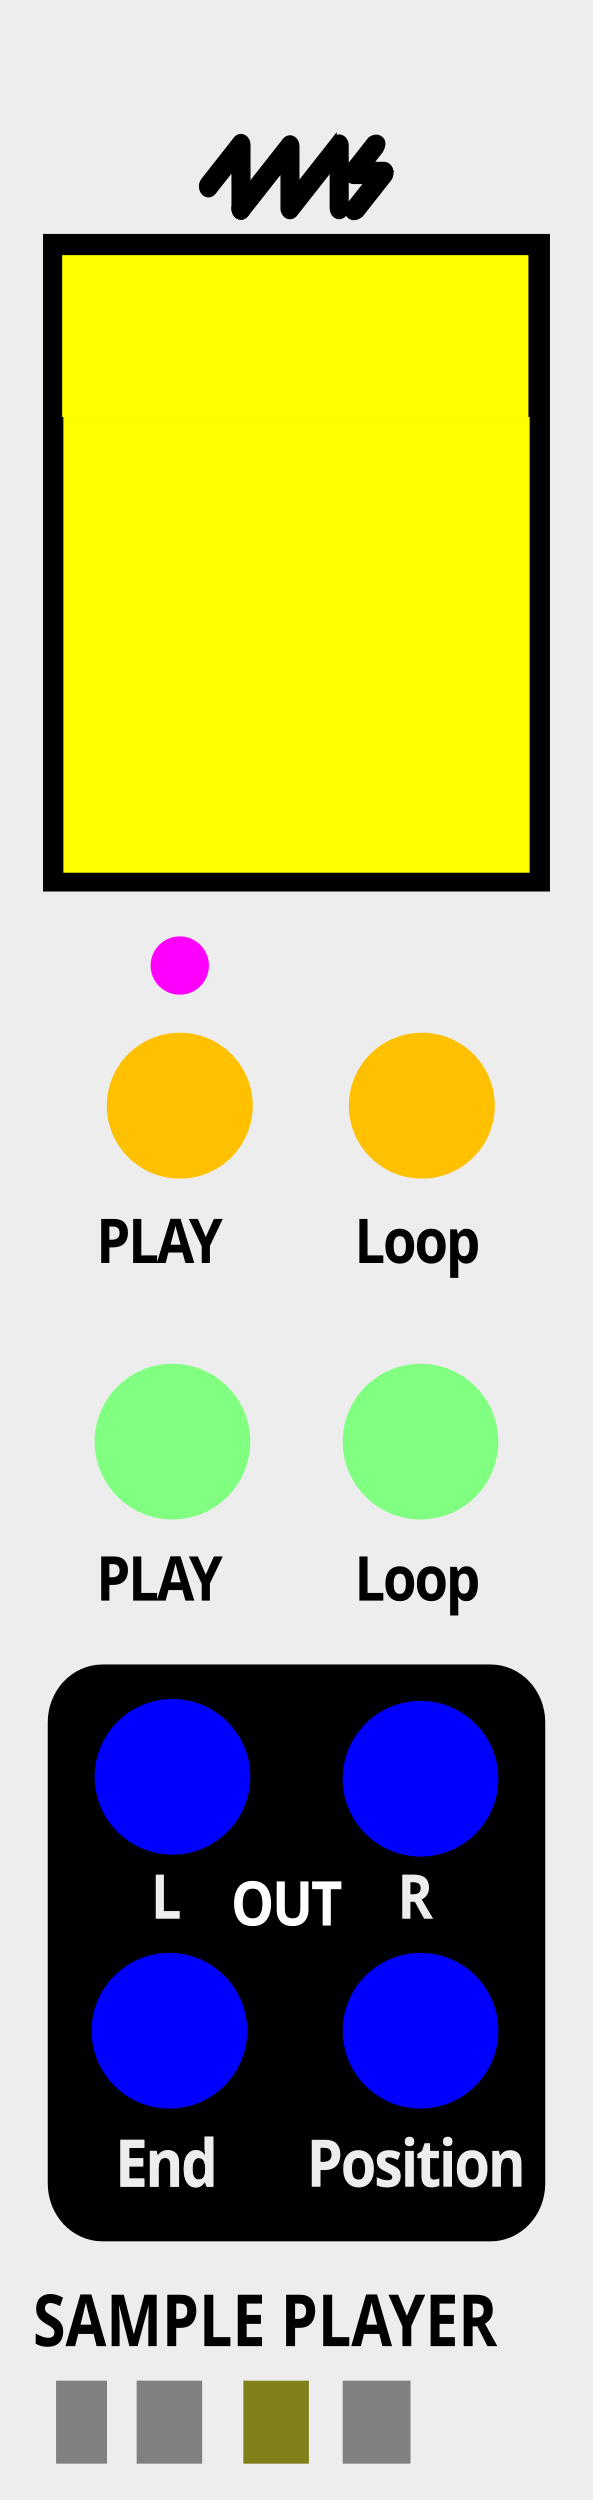
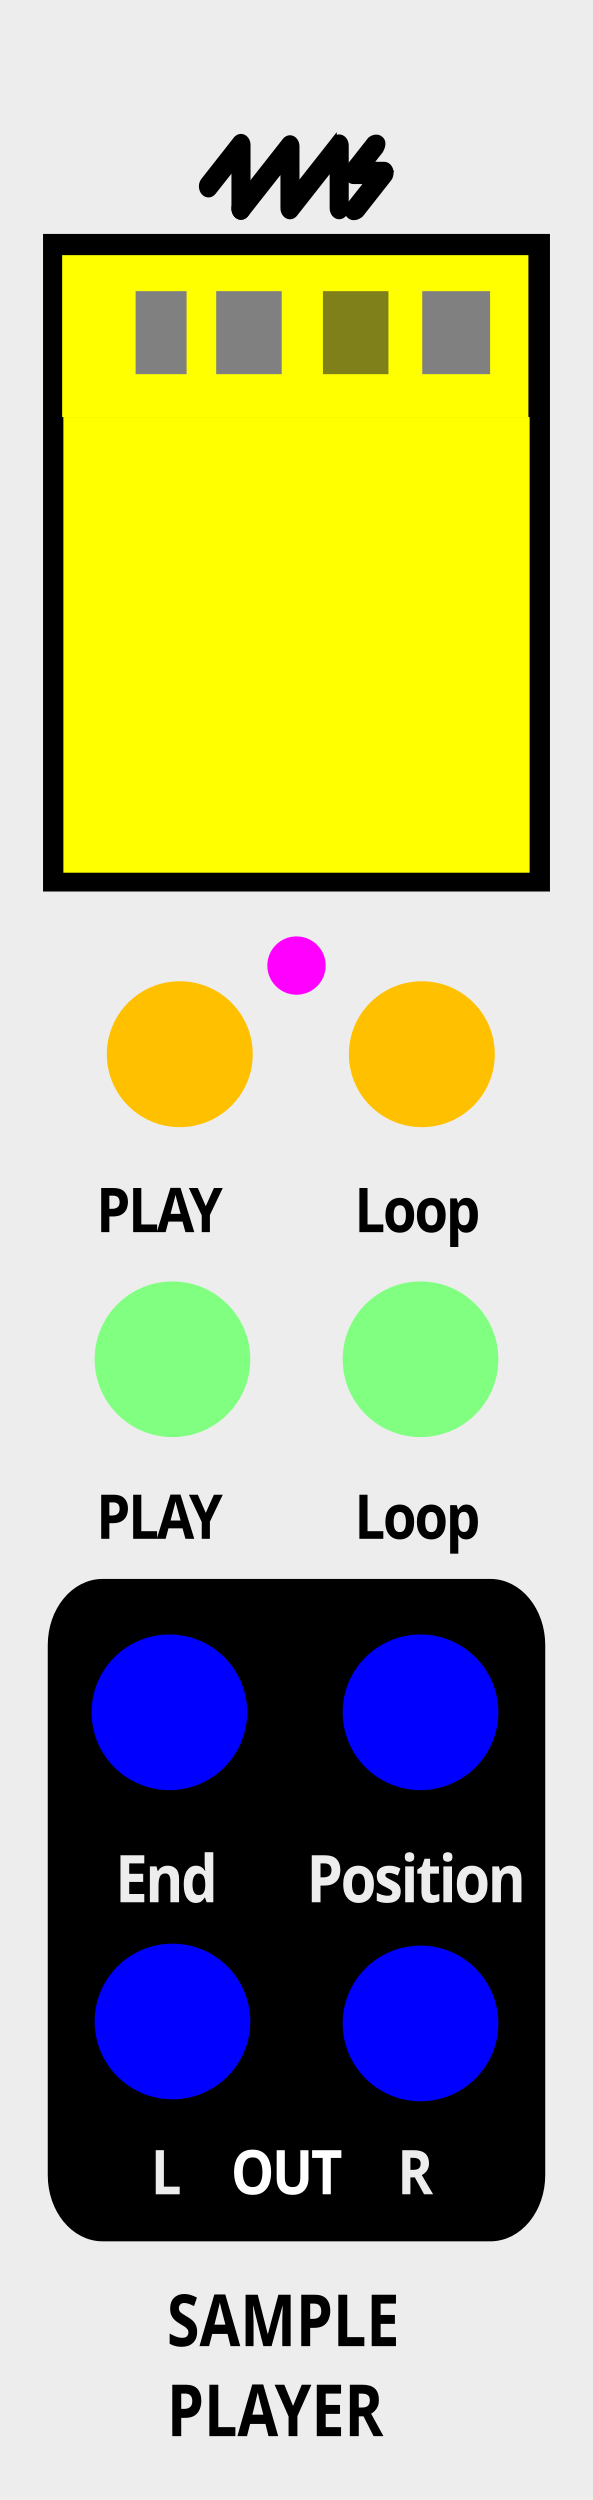
<svg xmlns="http://www.w3.org/2000/svg" width="30.48mm" height="128.5mm" viewBox="0 0 86.405 364.25" version="1.1" id="svg192" xml:space="preserve">
  <defs id="defs192" />
  <g id="faceplate">
    <g id="g1" transform="matrix(0.4283274,0,0,1,0.0743197,0)">
      <rect x="0" y="0" width="201.618" height="363.99" style="fill:#ededed;stroke-width:0px" id="rect1" />
    </g>
-     <rect x="7.433" y="242.995" width="71.538" height="83.102" rx="7.497" ry="7.952" style="stroke:#000000;stroke-width:0.949" id="rect2" />
-     <text transform="scale(0.9380831,1.066004)" style="font-weight:700;font-size:8.443px;font-family:GillSans-Bold, 'Gill Sans';letter-spacing:-0.04em;fill:#ffffff;stroke-width:0.938" id="text15" x="35.875" y="263.188">
-       <tspan x="35.875" y="263.188" id="tspan15" style="stroke-width:0.938">OUT</tspan>
+     <rect x="7.467" y="230.562" width="71.47" height="95.501" rx="7.49" ry="9.138" style="stroke:#000000;stroke-width:1.017" id="rect2" />
+     <text transform="scale(0.9380831,1.066004)" style="font-weight:700;font-size:8.443px;font-family:GillSans-Bold, 'Gill Sans';letter-spacing:-0.04em;fill:#ffffff;stroke-width:0.938" id="text15" x="35.875" y="299.92">
+       <tspan x="35.875" y="299.92" id="tspan15" style="stroke-width:0.938">OUT</tspan>
    </text>
-     <text style="font-weight:700;font-size:8.443px;font-family:GillSans-Bold, 'Gill Sans';letter-spacing:-0.04em;fill:#ededed;fill-opacity:1;stroke-width:0.938" id="text16" x="61.716" y="262.253" transform="scale(0.9380831,1.066004)">
-       <tspan x="61.716" y="262.253" id="tspan16" style="fill:#ededed;fill-opacity:1;stroke-width:0.938">R</tspan>
+     <text style="font-weight:700;font-size:8.443px;font-family:GillSans-Bold, 'Gill Sans';letter-spacing:-0.04em;fill:#ededed;fill-opacity:1;stroke-width:0.938" id="text16" x="61.716" y="299.92" transform="scale(0.9380831,1.066004)">
+       <tspan x="61.716" y="299.92" id="tspan16" style="fill:#ededed;fill-opacity:1;stroke-width:0.938">R</tspan>
    </text>
-     <text style="font-weight:700;font-size:8.443px;font-family:GillSans-Bold, 'Gill Sans';letter-spacing:-0.04em;fill:#ededed;fill-opacity:1;stroke-width:0.938" id="text17" x="23.426" y="262.253" transform="scale(0.9380831,1.066004)">
-       <tspan x="23.426" y="262.253" id="tspan17" style="fill:#ededed;fill-opacity:1;stroke-width:0.938">L</tspan>
+     <text style="font-weight:700;font-size:8.443px;font-family:GillSans-Bold, 'Gill Sans';letter-spacing:-0.04em;fill:#ededed;fill-opacity:1;stroke-width:0.938" id="text17" x="23.426" y="299.92" transform="scale(0.9380831,1.066004)">
+       <tspan x="23.426" y="299.92" id="tspan17" style="fill:#ededed;fill-opacity:1;stroke-width:0.938">L</tspan>
    </text>
-     <text transform="scale(0.9380831,1.066004)" style="font-weight:700;font-size:8.443px;font-family:GillSans-Bold, 'Gill Sans';letter-spacing:-0.04em;stroke-width:0.938" id="text30-1" x="55.055" y="172.629">
-       <tspan x="55.055" y="172.629" id="tspan30-7" style="stroke-width:0.938">Loop</tspan>
+     <text transform="scale(0.9380831,1.066004)" style="font-weight:700;font-size:8.443px;font-family:GillSans-Bold, 'Gill Sans';letter-spacing:-0.04em;stroke-width:0.938" id="text30-1" x="55.055" y="168.407">
+       <tspan x="55.055" y="168.407" id="tspan30-7" style="stroke-width:0.938">Loop</tspan>
    </text>
-     <text transform="scale(0.9380831,1.066004)" style="font-weight:700;font-size:8.443px;font-family:GillSans-Bold, 'Gill Sans';letter-spacing:-0.04em;stroke-width:0.938" id="text30-1-8" x="55.055" y="218.77">
-       <tspan x="55.055" y="218.77" id="tspan30-7-1" style="stroke-width:0.938">Loop</tspan>
+     <text transform="scale(0.9380831,1.066004)" style="font-weight:700;font-size:8.443px;font-family:GillSans-Bold, 'Gill Sans';letter-spacing:-0.04em;stroke-width:0.938" id="text30-1-8" x="55.055" y="210.327">
+       <tspan x="55.055" y="210.327" id="tspan30-7-1" style="stroke-width:0.938">Loop</tspan>
    </text>
-     <text style="font-style:normal;font-variant:normal;font-weight:bold;font-stretch:normal;font-size:9.001px;font-family:GillSans-Bold, 'Gill Sans';-inkscape-font-specification:'GillSans-Bold, Gill Sans, Bold';font-variant-ligatures:normal;font-variant-caps:normal;font-variant-numeric:normal;font-variant-east-asian:normal;letter-spacing:-0.04em;stroke-width:0.938" id="text31" x="17.897" y="298.893" transform="scale(0.9380831,1.066004)">
-       <tspan x="17.897" y="298.893" id="tspan31" style="font-style:normal;font-variant:normal;font-weight:bold;font-stretch:normal;font-size:9.001px;font-family:GillSans-Bold, 'Gill Sans';-inkscape-font-specification:'GillSans-Bold, Gill Sans, Bold';font-variant-ligatures:normal;font-variant-caps:normal;font-variant-numeric:normal;font-variant-east-asian:normal;fill:#ededed;fill-opacity:1;stroke-width:0.938">End</tspan>
+     <text style="font-style:normal;font-variant:normal;font-weight:bold;font-stretch:normal;font-size:9.001px;font-family:GillSans-Bold, 'Gill Sans';-inkscape-font-specification:'GillSans-Bold, Gill Sans, Bold';font-variant-ligatures:normal;font-variant-caps:normal;font-variant-numeric:normal;font-variant-east-asian:normal;letter-spacing:-0.04em;stroke-width:0.938" id="text31" x="17.897" y="260.006" transform="scale(0.9380831,1.066004)">
+       <tspan x="17.897" y="260.006" id="tspan31" style="font-style:normal;font-variant:normal;font-weight:bold;font-stretch:normal;font-size:9.001px;font-family:GillSans-Bold, 'Gill Sans';-inkscape-font-specification:'GillSans-Bold, Gill Sans, Bold';font-variant-ligatures:normal;font-variant-caps:normal;font-variant-numeric:normal;font-variant-east-asian:normal;fill:#ededed;fill-opacity:1;stroke-width:0.938">End</tspan>
    </text>
-     <text transform="scale(0.9380831,1.066004)" style="font-weight:700;font-size:8.443px;font-family:GillSans-Bold, 'Gill Sans';letter-spacing:-0.04em;stroke-width:0.938" id="text33" x="14.952" y="172.629">
-       <tspan x="14.952" y="172.629" id="tspan33" style="stroke-width:0.938">PLAY</tspan>
+     <text transform="scale(0.9380831,1.066004)" style="font-weight:700;font-size:8.443px;font-family:GillSans-Bold, 'Gill Sans';letter-spacing:-0.04em;stroke-width:0.938" id="text33" x="14.952" y="168.407">
+       <tspan x="14.952" y="168.407" id="tspan33" style="stroke-width:0.938">PLAY</tspan>
    </text>
-     <text transform="scale(0.9380831,1.066004)" style="font-weight:700;font-size:8.443px;font-family:GillSans-Bold, 'Gill Sans';letter-spacing:-0.04em;stroke-width:0.938" id="text33-8" x="14.952" y="218.77">
-       <tspan x="14.952" y="218.77" id="tspan33-6" style="stroke-width:0.938">PLAY</tspan>
+     <text style="font-style:normal;font-variant:normal;font-weight:bold;font-stretch:normal;font-size:9.001px;font-family:GillSans-Bold, 'Gill Sans';-inkscape-font-specification:'GillSans-Bold, Gill Sans, Bold';font-variant-ligatures:normal;font-variant-caps:normal;font-variant-numeric:normal;font-variant-east-asian:normal;letter-spacing:-0.04em;stroke-width:0.938" id="text5-8" x="47.612" y="260.006" transform="scale(0.9380831,1.066004)">
+       <tspan x="47.612" y="260.006" id="tspan5-3" style="font-style:normal;font-variant:normal;font-weight:bold;font-stretch:normal;font-size:9.001px;font-family:GillSans-Bold, 'Gill Sans';-inkscape-font-specification:'GillSans-Bold, Gill Sans, Bold';font-variant-ligatures:normal;font-variant-caps:normal;font-variant-numeric:normal;font-variant-east-asian:normal;fill:#ededed;fill-opacity:1;stroke-width:0.938">Position</tspan>
    </text>
-     <text transform="scale(0.9055385,1.104315)" style="font-style:normal;font-variant:normal;font-weight:bold;font-stretch:normal;font-size:9.501px;font-family:GillSans-Bold, 'Gill Sans';-inkscape-font-specification:'GillSans-Bold, Gill Sans, Bold';font-variant-ligatures:normal;font-variant-caps:normal;font-variant-numeric:normal;font-variant-east-asian:normal;stroke-width:0.906" id="text79" x="5.309" y="309.546">SAMPLE PLAYER</text>
+     <text transform="scale(0.9380831,1.066004)" style="font-weight:700;font-size:8.443px;font-family:GillSans-Bold, 'Gill Sans';letter-spacing:-0.04em;stroke-width:0.938" id="text33-8" x="14.952" y="210.327">
+       <tspan x="14.952" y="210.327" id="tspan33-6" style="stroke-width:0.938">PLAY</tspan>
+     </text>
+     <text transform="scale(0.9055385,1.104315)" style="font-style:normal;font-variant:normal;font-weight:bold;font-stretch:normal;font-size:9.501px;font-family:GillSans-Bold, 'Gill Sans';-inkscape-font-specification:'GillSans-Bold, Gill Sans, Bold';font-variant-ligatures:normal;font-variant-caps:normal;font-variant-numeric:normal;font-variant-east-asian:normal;stroke-width:0.906" id="text79" x="26.864" y="309.546">
+       <tspan id="tspan1" x="26.864" y="309.546">SAMPLE</tspan>
+       <tspan id="tspan2" x="26.864" y="321.422">PLAYER</tspan>
+     </text>
    <g id="g81" transform="matrix(0.7854275,0,0,0.7854275,-69.69377,13.31514)">
      <path d="m 150.73,8.93 c 0,0 -4.37,5.55 -6.92,8.79 v -7.53 c 0,-0.65 -0.32,-1.23 -0.8,-1.47 -0.49,-0.24 -1.05,-0.09 -1.41,0.37 l -9.09,11.56 c -0.49,0.63 -0.48,1.63 0.04,2.24 0.51,0.6 1.33,0.59 1.82,-0.04 0,0 4.34,-5.51 6.87,-8.73 v 7.53 c 0,0.65 0.32,1.23 0.81,1.47 0.49,0.24 1.05,0.1 1.41,-0.37 0,0 4.37,-5.56 6.91,-8.79 v 7.69 c 0,0.88 0.57,1.58 1.29,1.58 0.72,0 1.29,-0.71 1.29,-1.58 V 10.04 c 0,-0.65 -0.32,-1.23 -0.81,-1.47 -0.49,-0.24 -1.04,-0.1 -1.41,0.37 z" style="stroke:#000000;stroke-width:0.96px" id="path79" />
      <path d="m 132.5,8.84 -6.02,7.66 c -0.5,0.63 -0.48,1.63 0.03,2.24 0.52,0.61 1.33,0.59 1.83,-0.04 0,0 2.03,-2.58 3.81,-4.84 v 7.88 c 0,0.87 0.57,1.58 1.29,1.58 0.72,0 1.29,-0.71 1.29,-1.58 V 9.94 c 0,-0.65 -0.32,-1.23 -0.81,-1.47 -0.49,-0.24 -1.05,-0.09 -1.41,0.37 z" style="stroke:#000000;stroke-width:0.96px" id="path80" />
      <path d="m 161.18,14.49 c -0.2,-0.58 -0.67,-0.96 -1.19,-0.96 h -2.63 l 1.92,-2.44 c 0,0 1,-1.47 0.11,-2.27 -0.88,-0.81 -1.97,0.08 -1.97,0.08 l -4.03,5.12 c -0.36,0.46 -0.46,1.13 -0.26,1.72 0.2,0.58 0.67,0.96 1.19,0.96 h 2.63 l -3.12,3.96 c 0,0 -1.29,1.41 -0.34,2.36 0.96,0.96 2.2,-0.17 2.2,-0.17 l 5.22,-6.64 c 0.36,-0.46 0.46,-1.13 0.26,-1.72 z" style="stroke:#000000;stroke-width:0.96px" id="path81" />
    </g>
    <rect id="Screen" x="6.272" y="34.075" width="73.861" height="95.816" style="stroke-width:0px" />
    <text xml:space="preserve" style="font-style:normal;font-weight:normal;font-size:30.002px;line-height:1.25;font-family:sans-serif;fill:#000000;fill-opacity:1;stroke:none;stroke-width:0.75" x="173.632" y="329.533" id="text195">
      <tspan id="tspan195" style="stroke-width:0.75" x="173.632" y="329.533" />
    </text>
-     <text style="font-style:normal;font-variant:normal;font-weight:bold;font-stretch:normal;font-size:9.001px;font-family:GillSans-Bold, 'Gill Sans';-inkscape-font-specification:'GillSans-Bold, Gill Sans, Bold';font-variant-ligatures:normal;font-variant-caps:normal;font-variant-numeric:normal;font-variant-east-asian:normal;letter-spacing:-0.04em;stroke-width:0.938" id="text5" x="17.897" y="298.893" transform="scale(0.9380831,1.066004)">
-       <tspan x="17.897" y="298.893" id="tspan5" style="font-style:normal;font-variant:normal;font-weight:bold;font-stretch:normal;font-size:9.001px;font-family:GillSans-Bold, 'Gill Sans';-inkscape-font-specification:'GillSans-Bold, Gill Sans, Bold';font-variant-ligatures:normal;font-variant-caps:normal;font-variant-numeric:normal;font-variant-east-asian:normal;fill:#ededed;fill-opacity:1;stroke-width:0.938">End</tspan>
-     </text>
-     <text style="font-style:normal;font-variant:normal;font-weight:bold;font-stretch:normal;font-size:9.001px;font-family:GillSans-Bold, 'Gill Sans';-inkscape-font-specification:'GillSans-Bold, Gill Sans, Bold';font-variant-ligatures:normal;font-variant-caps:normal;font-variant-numeric:normal;font-variant-east-asian:normal;letter-spacing:-0.04em;stroke-width:0.938" id="text5-8" x="47.612" y="298.893" transform="scale(0.9380831,1.066004)">
-       <tspan x="47.612" y="298.893" id="tspan5-3" style="font-style:normal;font-variant:normal;font-weight:bold;font-stretch:normal;font-size:9.001px;font-family:GillSans-Bold, 'Gill Sans';-inkscape-font-specification:'GillSans-Bold, Gill Sans, Bold';font-variant-ligatures:normal;font-variant-caps:normal;font-variant-numeric:normal;font-variant-east-asian:normal;fill:#ededed;fill-opacity:1;stroke-width:0.938">Position</tspan>
-     </text>
  </g>
  <g id="components" style="display:inline">
-     <circle id="BusyLight" data-name="Busy Light#RedLight" cx="26.196" cy="140.68" r="4.25" style="fill:#ff00ff;stroke-width:0px" />
-     <circle id="Position" data-name="Position" cx="61.274" cy="295.886" r="11.34" style="display:inline;fill:#0000ff;stroke-width:0px" />
-     <circle id="End_Out" data-name="End Out" cx="24.684" cy="295.886" r="11.34" style="fill:#0000ff;stroke-width:0px" />
-     <circle id="Right_Out" data-name="Right Out" cx="61.274" cy="259.168" r="11.34" style="fill:#0000ff;stroke-width:0px" />
-     <circle id="Left_Out" data-name="Left Out" cx="25.131" cy="258.885" r="11.34" style="fill:#0000ff;stroke-width:0px" />
-     <circle id="Loop_Gate_In" data-name="Loop Gate" cx="61.274" cy="210.048" r="11.34" style="fill:#80ff80;stroke-width:0px" />
-     <circle id="Play_Trig" data-name="Play Trig" cx="25.131" cy="210.048" r="11.34" style="fill:#80ff80;stroke-width:0px" />
-     <circle id="LoopButton" data-name="Loop#OrangeButton" cx="61.467" cy="161.096" r="10.63" style="display:inline;fill:#ffc000;stroke-width:0px" />
-     <circle id="Play_Button" data-name="Play#MomentaryRGB7mm" cx="26.196" cy="161.096" r="10.63" style="fill:#ffc000;stroke-width:0px" />
+     <circle id="BusyLight" data-name="Busy Light#RedLight" cx="43.203" cy="140.68" r="4.25" style="fill:#ff00ff;stroke-width:0px" />
+     <circle id="Position" data-name="Position" cx="61.274" cy="249.486" r="11.34" style="display:inline;fill:#0000ff;stroke-width:0px" />
+     <circle id="End_Out" data-name="End Out" cx="24.684" cy="249.486" r="11.34" style="fill:#0000ff;stroke-width:0px" />
+     <circle id="Right_Out" data-name="Right Out" cx="61.274" cy="294.822" r="11.34" style="fill:#0000ff;stroke-width:0px" />
+     <circle id="Left_Out" data-name="Left Out" cx="25.131" cy="294.539" r="11.34" style="fill:#0000ff;stroke-width:0px" />
+     <circle id="Loop_Gate_In" data-name="Loop Gate" cx="61.274" cy="198.047" r="11.34" style="fill:#80ff80;stroke-width:0px" />
+     <circle id="Play_Trig" data-name="Play Trig" cx="25.131" cy="198.047" r="11.34" style="fill:#80ff80;stroke-width:0px" />
+     <circle id="LoopButton" data-name="Loop#OrangeButton" cx="61.467" cy="153.596" r="10.63" style="display:inline;fill:#ffc000;stroke-width:0px" />
+     <circle id="Play_Button" data-name="Play#MomentaryRGB7mm" cx="26.196" cy="153.596" r="10.63" style="fill:#ffc000;stroke-width:0px" />
    <text id="slug" style="font-size:6px;font-family:MyriadPro-Regular, 'Myriad Pro';display:none" x="106.929" y="6.466">TSP</text>
    <text id="modulename" style="font-size:6px;font-family:MyriadPro-Regular, 'Myriad Pro';display:none" x="122.399" y="6.466">Sample Player</text>
    <rect id="Message_TSPDisplay" data-name="Message#TSPDisplay" x="9.056" y="37.165" width="67.938" height="23.588" style="fill:#ffff00;stroke-width:0px" />
    <rect id="WaveformDisplay" data-name="Waveform#DynamicGraphicDisplay" x="9.234" y="60.753" width="67.938" height="66.398" style="display:inline;fill:#ffff00;stroke-width:0px" />
-     <rect id="BufferThreshold" data-name="Buffer Threshold@Minimal@20%@40%@60%@80%" x="19.911" y="346.873" width="9.546" height="12.094" style="display:inline;fill:#808080;stroke-width:0px" />
-     <rect id="WaveformZoom" data-name="Waveform Zoom" x="35.462" y="346.873" width="9.546" height="12.094" style="fill:#80801a" />
-     <rect id="PlayTrigMode" data-name="Play Retrig Mode@Retrigger@Stop" x="49.934" y="346.873" width="9.884" height="12.094" style="display:inline;fill:#808080;stroke-width:0px" />
-     <rect id="LoadSample_LoadSample" data-name="Load Sample...@action" x="8.17" y="346.873" width="7.426" height="12.094" style="fill:#808080;stroke-width:0px" />
+     <rect id="BufferThreshold" data-name="Buffer Threshold@Minimal@20%@40%@60%@80%" x="31.503" y="42.414" width="9.546" height="12.094" style="display:inline;fill:#808080;stroke-width:0px" />
+     <rect id="WaveformZoom" data-name="Waveform Zoom" x="47.054" y="42.414" width="9.546" height="12.094" style="fill:#80801a" />
+     <rect id="PlayTrigMode" data-name="Play Retrig Mode@Retrigger@Stop" x="61.526" y="42.414" width="9.884" height="12.094" style="display:inline;fill:#808080;stroke-width:0px" />
+     <rect id="LoadSample_LoadSample" data-name="Load Sample...@action" x="19.762" y="42.414" width="7.426" height="12.094" style="fill:#808080;stroke-width:0px" />
  </g>
</svg>
